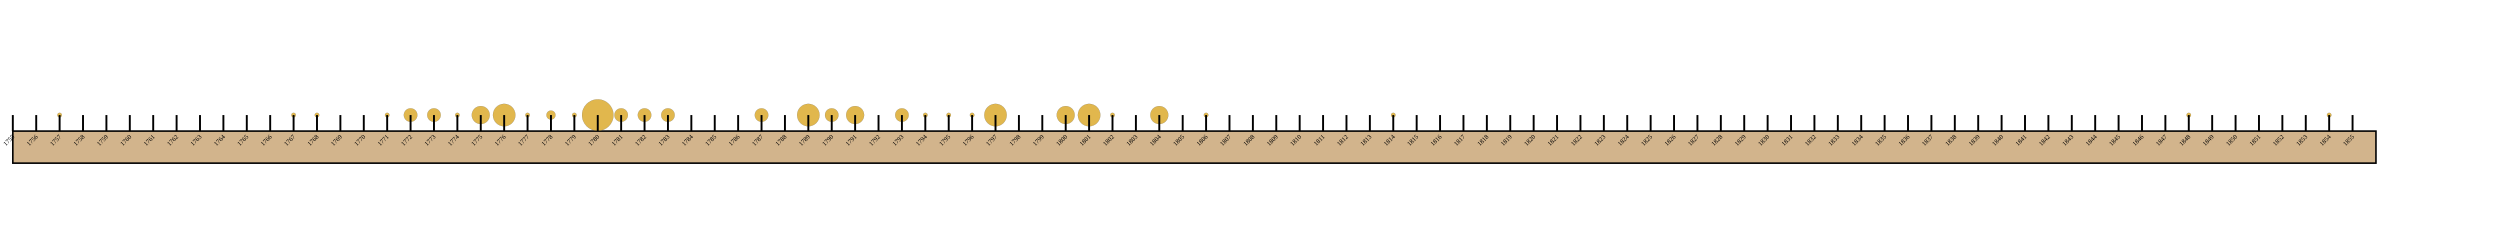
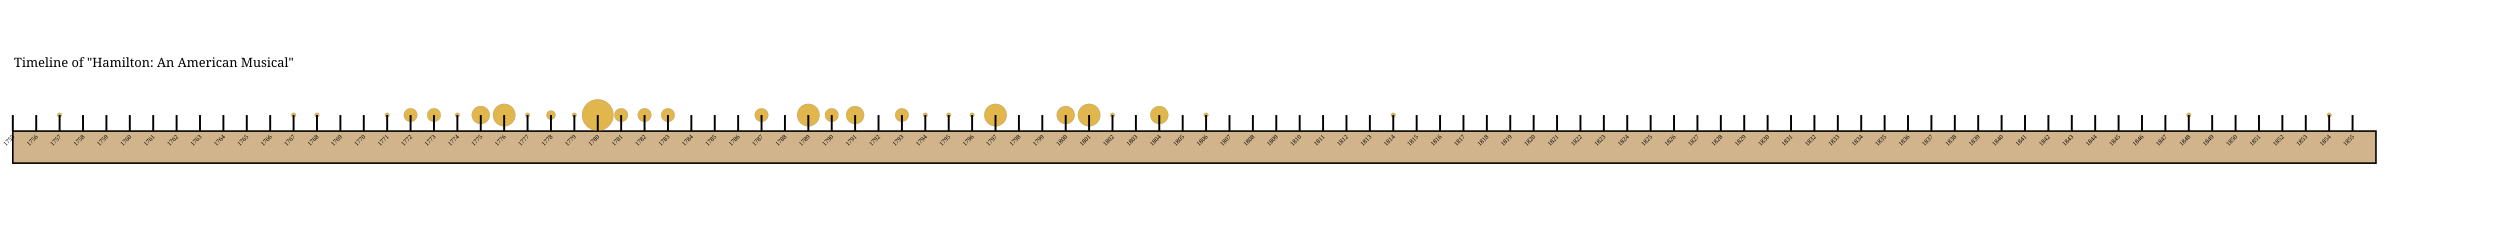
<svg xmlns="http://www.w3.org/2000/svg" width="5000" height="500" viewBox="0 0 39000 10">
  <g transform="translate(200, 100)">
+     <text x="2200" y="-1000" text-anchor="middle" style="font-size:200px" font-family="Georgia">Timeline of "Hamilton: An American Musical"</text>
    <rect x="0" y="0" width="36865" height="500" style="fill:tan;stroke:black;stroke-width:25" />
    <g>
      <circle cx="0" cy="-250" r="0" stroke="black" fill="goldenrod" stroke-width="2" opacity="0.8" />
      <line x1="0" y1="0" x2="0" y2="-250" style="stroke:black;stroke-width:30" />
      <text x="-45" y="90" text-anchor="end" transform="rotate(-45, 0, 0)" font-size="100">1755</text>
    </g>
    <g>
      <circle cx="365" cy="-250" r="0" stroke="black" fill="goldenrod" stroke-width="2" opacity="0.8" />
      <line x1="365" y1="0" x2="365" y2="-250" style="stroke:black;stroke-width:30" />
      <text x="320" y="90" text-anchor="end" transform="rotate(-45, 365, 0)" font-size="100">1756</text>
    </g>
    <g>
      <circle cx="730" cy="-250" r="35" stroke="black" fill="goldenrod" stroke-width="2" opacity="0.8" />
      <line x1="730" y1="0" x2="730" y2="-250" style="stroke:black;stroke-width:30" />
      <text x="685" y="90" text-anchor="end" transform="rotate(-45, 730, 0)" font-size="100">1757</text>
    </g>
    <g>
      <circle cx="1095" cy="-250" r="0" stroke="black" fill="goldenrod" stroke-width="2" opacity="0.8" />
      <line x1="1095" y1="0" x2="1095" y2="-250" style="stroke:black;stroke-width:30" />
      <text x="1050" y="90" text-anchor="end" transform="rotate(-45, 1095, 0)" font-size="100">1758</text>
    </g>
    <g>
      <circle cx="1460" cy="-250" r="0" stroke="black" fill="goldenrod" stroke-width="2" opacity="0.8" />
      <line x1="1460" y1="0" x2="1460" y2="-250" style="stroke:black;stroke-width:30" />
      <text x="1415" y="90" text-anchor="end" transform="rotate(-45, 1460, 0)" font-size="100">1759</text>
    </g>
    <g>
      <circle cx="1825" cy="-250" r="0" stroke="black" fill="goldenrod" stroke-width="2" opacity="0.8" />
      <line x1="1825" y1="0" x2="1825" y2="-250" style="stroke:black;stroke-width:30" />
      <text x="1780" y="90" text-anchor="end" transform="rotate(-45, 1825, 0)" font-size="100">1760</text>
    </g>
    <g>
      <circle cx="2190" cy="-250" r="0" stroke="black" fill="goldenrod" stroke-width="2" opacity="0.8" />
      <line x1="2190" y1="0" x2="2190" y2="-250" style="stroke:black;stroke-width:30" />
      <text x="2145" y="90" text-anchor="end" transform="rotate(-45, 2190, 0)" font-size="100">1761</text>
    </g>
    <g>
      <circle cx="2555" cy="-250" r="0" stroke="black" fill="goldenrod" stroke-width="2" opacity="0.8" />
      <line x1="2555" y1="0" x2="2555" y2="-250" style="stroke:black;stroke-width:30" />
      <text x="2510" y="90" text-anchor="end" transform="rotate(-45, 2555, 0)" font-size="100">1762</text>
    </g>
    <g>
      <circle cx="2920" cy="-250" r="0" stroke="black" fill="goldenrod" stroke-width="2" opacity="0.8" />
      <line x1="2920" y1="0" x2="2920" y2="-250" style="stroke:black;stroke-width:30" />
      <text x="2875" y="90" text-anchor="end" transform="rotate(-45, 2920, 0)" font-size="100">1763</text>
    </g>
    <g>
      <circle cx="3285" cy="-250" r="0" stroke="black" fill="goldenrod" stroke-width="2" opacity="0.8" />
      <line x1="3285" y1="0" x2="3285" y2="-250" style="stroke:black;stroke-width:30" />
      <text x="3240" y="90" text-anchor="end" transform="rotate(-45, 3285, 0)" font-size="100">1764</text>
    </g>
    <g>
      <circle cx="3650" cy="-250" r="0" stroke="black" fill="goldenrod" stroke-width="2" opacity="0.8" />
      <line x1="3650" y1="0" x2="3650" y2="-250" style="stroke:black;stroke-width:30" />
      <text x="3605" y="90" text-anchor="end" transform="rotate(-45, 3650, 0)" font-size="100">1765</text>
    </g>
    <g>
      <circle cx="4015" cy="-250" r="0" stroke="black" fill="goldenrod" stroke-width="2" opacity="0.8" />
      <line x1="4015" y1="0" x2="4015" y2="-250" style="stroke:black;stroke-width:30" />
      <text x="3970" y="90" text-anchor="end" transform="rotate(-45, 4015, 0)" font-size="100">1766</text>
    </g>
    <g>
      <circle cx="4380" cy="-250" r="35" stroke="black" fill="goldenrod" stroke-width="2" opacity="0.8" />
      <line x1="4380" y1="0" x2="4380" y2="-250" style="stroke:black;stroke-width:30" />
      <text x="4335" y="90" text-anchor="end" transform="rotate(-45, 4380, 0)" font-size="100">1767</text>
    </g>
    <g>
      <circle cx="4745" cy="-250" r="35" stroke="black" fill="goldenrod" stroke-width="2" opacity="0.8" />
      <line x1="4745" y1="0" x2="4745" y2="-250" style="stroke:black;stroke-width:30" />
      <text x="4700" y="90" text-anchor="end" transform="rotate(-45, 4745, 0)" font-size="100">1768</text>
    </g>
    <g>
      <circle cx="5110" cy="-250" r="0" stroke="black" fill="goldenrod" stroke-width="2" opacity="0.8" />
      <line x1="5110" y1="0" x2="5110" y2="-250" style="stroke:black;stroke-width:30" />
      <text x="5065" y="90" text-anchor="end" transform="rotate(-45, 5110, 0)" font-size="100">1769</text>
    </g>
    <g>
      <circle cx="5475" cy="-250" r="0" stroke="black" fill="goldenrod" stroke-width="2" opacity="0.8" />
      <line x1="5475" y1="0" x2="5475" y2="-250" style="stroke:black;stroke-width:30" />
      <text x="5430" y="90" text-anchor="end" transform="rotate(-45, 5475, 0)" font-size="100">1770</text>
    </g>
    <g>
      <circle cx="5840" cy="-250" r="35" stroke="black" fill="goldenrod" stroke-width="2" opacity="0.8" />
      <line x1="5840" y1="0" x2="5840" y2="-250" style="stroke:black;stroke-width:30" />
      <text x="5795" y="90" text-anchor="end" transform="rotate(-45, 5840, 0)" font-size="100">1771</text>
    </g>
    <g>
      <circle cx="6205" cy="-250" r="105" stroke="black" fill="goldenrod" stroke-width="2" opacity="0.8" />
      <line x1="6205" y1="0" x2="6205" y2="-250" style="stroke:black;stroke-width:30" />
      <text x="6160" y="90" text-anchor="end" transform="rotate(-45, 6205, 0)" font-size="100">1772</text>
    </g>
    <g>
      <circle cx="6570" cy="-250" r="105" stroke="black" fill="goldenrod" stroke-width="2" opacity="0.8" />
      <line x1="6570" y1="0" x2="6570" y2="-250" style="stroke:black;stroke-width:30" />
      <text x="6525" y="90" text-anchor="end" transform="rotate(-45, 6570, 0)" font-size="100">1773</text>
    </g>
    <g>
      <circle cx="6935" cy="-250" r="35" stroke="black" fill="goldenrod" stroke-width="2" opacity="0.8" />
      <line x1="6935" y1="0" x2="6935" y2="-250" style="stroke:black;stroke-width:30" />
      <text x="6890" y="90" text-anchor="end" transform="rotate(-45, 6935, 0)" font-size="100">1774</text>
    </g>
    <g>
      <circle cx="7300" cy="-250" r="140" stroke="black" fill="goldenrod" stroke-width="2" opacity="0.8" />
      <line x1="7300" y1="0" x2="7300" y2="-250" style="stroke:black;stroke-width:30" />
      <text x="7255" y="90" text-anchor="end" transform="rotate(-45, 7300, 0)" font-size="100">1775</text>
    </g>
    <g>
      <circle cx="7665" cy="-250" r="175" stroke="black" fill="goldenrod" stroke-width="2" opacity="0.8" />
      <line x1="7665" y1="0" x2="7665" y2="-250" style="stroke:black;stroke-width:30" />
      <text x="7620" y="90" text-anchor="end" transform="rotate(-45, 7665, 0)" font-size="100">1776</text>
    </g>
    <g>
      <circle cx="8030" cy="-250" r="35" stroke="black" fill="goldenrod" stroke-width="2" opacity="0.8" />
      <line x1="8030" y1="0" x2="8030" y2="-250" style="stroke:black;stroke-width:30" />
      <text x="7985" y="90" text-anchor="end" transform="rotate(-45, 8030, 0)" font-size="100">1777</text>
    </g>
    <g>
      <circle cx="8395" cy="-250" r="70" stroke="black" fill="goldenrod" stroke-width="2" opacity="0.8" />
      <line x1="8395" y1="0" x2="8395" y2="-250" style="stroke:black;stroke-width:30" />
      <text x="8350" y="90" text-anchor="end" transform="rotate(-45, 8395, 0)" font-size="100">1778</text>
    </g>
    <g>
      <circle cx="8760" cy="-250" r="35" stroke="black" fill="goldenrod" stroke-width="2" opacity="0.8" />
      <line x1="8760" y1="0" x2="8760" y2="-250" style="stroke:black;stroke-width:30" />
      <text x="8715" y="90" text-anchor="end" transform="rotate(-45, 8760, 0)" font-size="100">1779</text>
    </g>
    <g>
      <circle cx="9125" cy="-250" r="245" stroke="black" fill="goldenrod" stroke-width="2" opacity="0.8" />
      <line x1="9125" y1="0" x2="9125" y2="-250" style="stroke:black;stroke-width:30" />
      <text x="9080" y="90" text-anchor="end" transform="rotate(-45, 9125, 0)" font-size="100">1780</text>
    </g>
    <g>
      <circle cx="9490" cy="-250" r="105" stroke="black" fill="goldenrod" stroke-width="2" opacity="0.8" />
      <line x1="9490" y1="0" x2="9490" y2="-250" style="stroke:black;stroke-width:30" />
      <text x="9445" y="90" text-anchor="end" transform="rotate(-45, 9490, 0)" font-size="100">1781</text>
    </g>
    <g>
      <circle cx="9855" cy="-250" r="105" stroke="black" fill="goldenrod" stroke-width="2" opacity="0.8" />
      <line x1="9855" y1="0" x2="9855" y2="-250" style="stroke:black;stroke-width:30" />
      <text x="9810" y="90" text-anchor="end" transform="rotate(-45, 9855, 0)" font-size="100">1782</text>
    </g>
    <g>
      <circle cx="10220" cy="-250" r="105" stroke="black" fill="goldenrod" stroke-width="2" opacity="0.8" />
      <line x1="10220" y1="0" x2="10220" y2="-250" style="stroke:black;stroke-width:30" />
      <text x="10175" y="90" text-anchor="end" transform="rotate(-45, 10220, 0)" font-size="100">1783</text>
    </g>
    <g>
      <circle cx="10585" cy="-250" r="0" stroke="black" fill="goldenrod" stroke-width="2" opacity="0.8" />
      <line x1="10585" y1="0" x2="10585" y2="-250" style="stroke:black;stroke-width:30" />
      <text x="10540" y="90" text-anchor="end" transform="rotate(-45, 10585, 0)" font-size="100">1784</text>
    </g>
    <g>
      <circle cx="10950" cy="-250" r="0" stroke="black" fill="goldenrod" stroke-width="2" opacity="0.8" />
      <line x1="10950" y1="0" x2="10950" y2="-250" style="stroke:black;stroke-width:30" />
      <text x="10905" y="90" text-anchor="end" transform="rotate(-45, 10950, 0)" font-size="100">1785</text>
    </g>
    <g>
      <circle cx="11315" cy="-250" r="0" stroke="black" fill="goldenrod" stroke-width="2" opacity="0.8" />
      <line x1="11315" y1="0" x2="11315" y2="-250" style="stroke:black;stroke-width:30" />
      <text x="11270" y="90" text-anchor="end" transform="rotate(-45, 11315, 0)" font-size="100">1786</text>
    </g>
    <g>
      <circle cx="11680" cy="-250" r="105" stroke="black" fill="goldenrod" stroke-width="2" opacity="0.8" />
      <line x1="11680" y1="0" x2="11680" y2="-250" style="stroke:black;stroke-width:30" />
      <text x="11635" y="90" text-anchor="end" transform="rotate(-45, 11680, 0)" font-size="100">1787</text>
    </g>
    <g>
      <circle cx="12045" cy="-250" r="0" stroke="black" fill="goldenrod" stroke-width="2" opacity="0.8" />
      <line x1="12045" y1="0" x2="12045" y2="-250" style="stroke:black;stroke-width:30" />
      <text x="12000" y="90" text-anchor="end" transform="rotate(-45, 12045, 0)" font-size="100">1788</text>
    </g>
    <g>
      <circle cx="12410" cy="-250" r="175" stroke="black" fill="goldenrod" stroke-width="2" opacity="0.8" />
      <line x1="12410" y1="0" x2="12410" y2="-250" style="stroke:black;stroke-width:30" />
      <text x="12365" y="90" text-anchor="end" transform="rotate(-45, 12410, 0)" font-size="100">1789</text>
    </g>
    <g>
      <circle cx="12775" cy="-250" r="105" stroke="black" fill="goldenrod" stroke-width="2" opacity="0.8" />
      <line x1="12775" y1="0" x2="12775" y2="-250" style="stroke:black;stroke-width:30" />
      <text x="12730" y="90" text-anchor="end" transform="rotate(-45, 12775, 0)" font-size="100">1790</text>
    </g>
    <g>
      <circle cx="13140" cy="-250" r="140" stroke="black" fill="goldenrod" stroke-width="2" opacity="0.8" />
      <line x1="13140" y1="0" x2="13140" y2="-250" style="stroke:black;stroke-width:30" />
      <text x="13095" y="90" text-anchor="end" transform="rotate(-45, 13140, 0)" font-size="100">1791</text>
    </g>
    <g>
      <circle cx="13505" cy="-250" r="0" stroke="black" fill="goldenrod" stroke-width="2" opacity="0.8" />
      <line x1="13505" y1="0" x2="13505" y2="-250" style="stroke:black;stroke-width:30" />
      <text x="13460" y="90" text-anchor="end" transform="rotate(-45, 13505, 0)" font-size="100">1792</text>
    </g>
    <g>
      <circle cx="13870" cy="-250" r="105" stroke="black" fill="goldenrod" stroke-width="2" opacity="0.8" />
      <line x1="13870" y1="0" x2="13870" y2="-250" style="stroke:black;stroke-width:30" />
      <text x="13825" y="90" text-anchor="end" transform="rotate(-45, 13870, 0)" font-size="100">1793</text>
    </g>
    <g>
      <circle cx="14235" cy="-250" r="35" stroke="black" fill="goldenrod" stroke-width="2" opacity="0.8" />
      <line x1="14235" y1="0" x2="14235" y2="-250" style="stroke:black;stroke-width:30" />
      <text x="14190" y="90" text-anchor="end" transform="rotate(-45, 14235, 0)" font-size="100">1794</text>
    </g>
    <g>
      <circle cx="14600" cy="-250" r="35" stroke="black" fill="goldenrod" stroke-width="2" opacity="0.8" />
      <line x1="14600" y1="0" x2="14600" y2="-250" style="stroke:black;stroke-width:30" />
      <text x="14555" y="90" text-anchor="end" transform="rotate(-45, 14600, 0)" font-size="100">1795</text>
    </g>
    <g>
      <circle cx="14965" cy="-250" r="35" stroke="black" fill="goldenrod" stroke-width="2" opacity="0.8" />
      <line x1="14965" y1="0" x2="14965" y2="-250" style="stroke:black;stroke-width:30" />
      <text x="14920" y="90" text-anchor="end" transform="rotate(-45, 14965, 0)" font-size="100">1796</text>
    </g>
    <g>
      <circle cx="15330" cy="-250" r="175" stroke="black" fill="goldenrod" stroke-width="2" opacity="0.8" />
      <line x1="15330" y1="0" x2="15330" y2="-250" style="stroke:black;stroke-width:30" />
      <text x="15285" y="90" text-anchor="end" transform="rotate(-45, 15330, 0)" font-size="100">1797</text>
    </g>
    <g>
      <circle cx="15695" cy="-250" r="0" stroke="black" fill="goldenrod" stroke-width="2" opacity="0.8" />
      <line x1="15695" y1="0" x2="15695" y2="-250" style="stroke:black;stroke-width:30" />
      <text x="15650" y="90" text-anchor="end" transform="rotate(-45, 15695, 0)" font-size="100">1798</text>
    </g>
    <g>
      <circle cx="16060" cy="-250" r="0" stroke="black" fill="goldenrod" stroke-width="2" opacity="0.8" />
      <line x1="16060" y1="0" x2="16060" y2="-250" style="stroke:black;stroke-width:30" />
      <text x="16015" y="90" text-anchor="end" transform="rotate(-45, 16060, 0)" font-size="100">1799</text>
    </g>
    <g>
      <circle cx="16425" cy="-250" r="140" stroke="black" fill="goldenrod" stroke-width="2" opacity="0.8" />
      <line x1="16425" y1="0" x2="16425" y2="-250" style="stroke:black;stroke-width:30" />
      <text x="16380" y="90" text-anchor="end" transform="rotate(-45, 16425, 0)" font-size="100">1800</text>
    </g>
    <g>
      <circle cx="16790" cy="-250" r="175" stroke="black" fill="goldenrod" stroke-width="2" opacity="0.8" />
      <line x1="16790" y1="0" x2="16790" y2="-250" style="stroke:black;stroke-width:30" />
      <text x="16745" y="90" text-anchor="end" transform="rotate(-45, 16790, 0)" font-size="100">1801</text>
    </g>
    <g>
      <circle cx="17155" cy="-250" r="35" stroke="black" fill="goldenrod" stroke-width="2" opacity="0.8" />
      <line x1="17155" y1="0" x2="17155" y2="-250" style="stroke:black;stroke-width:30" />
      <text x="17110" y="90" text-anchor="end" transform="rotate(-45, 17155, 0)" font-size="100">1802</text>
    </g>
    <g>
      <circle cx="17520" cy="-250" r="0" stroke="black" fill="goldenrod" stroke-width="2" opacity="0.8" />
      <line x1="17520" y1="0" x2="17520" y2="-250" style="stroke:black;stroke-width:30" />
      <text x="17475" y="90" text-anchor="end" transform="rotate(-45, 17520, 0)" font-size="100">1803</text>
    </g>
    <g>
      <circle cx="17885" cy="-250" r="140" stroke="black" fill="goldenrod" stroke-width="2" opacity="0.8" />
      <line x1="17885" y1="0" x2="17885" y2="-250" style="stroke:black;stroke-width:30" />
      <text x="17840" y="90" text-anchor="end" transform="rotate(-45, 17885, 0)" font-size="100">1804</text>
    </g>
    <g>
      <circle cx="18250" cy="-250" r="0" stroke="black" fill="goldenrod" stroke-width="2" opacity="0.8" />
      <line x1="18250" y1="0" x2="18250" y2="-250" style="stroke:black;stroke-width:30" />
      <text x="18205" y="90" text-anchor="end" transform="rotate(-45, 18250, 0)" font-size="100">1805</text>
    </g>
    <g>
      <circle cx="18615" cy="-250" r="35" stroke="black" fill="goldenrod" stroke-width="2" opacity="0.8" />
      <line x1="18615" y1="0" x2="18615" y2="-250" style="stroke:black;stroke-width:30" />
      <text x="18570" y="90" text-anchor="end" transform="rotate(-45, 18615, 0)" font-size="100">1806</text>
    </g>
    <g>
      <circle cx="18980" cy="-250" r="0" stroke="black" fill="goldenrod" stroke-width="2" opacity="0.8" />
      <line x1="18980" y1="0" x2="18980" y2="-250" style="stroke:black;stroke-width:30" />
      <text x="18935" y="90" text-anchor="end" transform="rotate(-45, 18980, 0)" font-size="100">1807</text>
    </g>
    <g>
      <circle cx="19345" cy="-250" r="0" stroke="black" fill="goldenrod" stroke-width="2" opacity="0.8" />
      <line x1="19345" y1="0" x2="19345" y2="-250" style="stroke:black;stroke-width:30" />
      <text x="19300" y="90" text-anchor="end" transform="rotate(-45, 19345, 0)" font-size="100">1808</text>
    </g>
    <g>
      <circle cx="19710" cy="-250" r="0" stroke="black" fill="goldenrod" stroke-width="2" opacity="0.8" />
      <line x1="19710" y1="0" x2="19710" y2="-250" style="stroke:black;stroke-width:30" />
      <text x="19665" y="90" text-anchor="end" transform="rotate(-45, 19710, 0)" font-size="100">1809</text>
    </g>
    <g>
      <circle cx="20075" cy="-250" r="0" stroke="black" fill="goldenrod" stroke-width="2" opacity="0.8" />
      <line x1="20075" y1="0" x2="20075" y2="-250" style="stroke:black;stroke-width:30" />
      <text x="20030" y="90" text-anchor="end" transform="rotate(-45, 20075, 0)" font-size="100">1810</text>
    </g>
    <g>
      <circle cx="20440" cy="-250" r="0" stroke="black" fill="goldenrod" stroke-width="2" opacity="0.8" />
      <line x1="20440" y1="0" x2="20440" y2="-250" style="stroke:black;stroke-width:30" />
      <text x="20395" y="90" text-anchor="end" transform="rotate(-45, 20440, 0)" font-size="100">1811</text>
    </g>
    <g>
      <circle cx="20805" cy="-250" r="0" stroke="black" fill="goldenrod" stroke-width="2" opacity="0.8" />
      <line x1="20805" y1="0" x2="20805" y2="-250" style="stroke:black;stroke-width:30" />
      <text x="20760" y="90" text-anchor="end" transform="rotate(-45, 20805, 0)" font-size="100">1812</text>
    </g>
    <g>
      <circle cx="21170" cy="-250" r="0" stroke="black" fill="goldenrod" stroke-width="2" opacity="0.8" />
      <line x1="21170" y1="0" x2="21170" y2="-250" style="stroke:black;stroke-width:30" />
      <text x="21125" y="90" text-anchor="end" transform="rotate(-45, 21170, 0)" font-size="100">1813</text>
    </g>
    <g>
      <circle cx="21535" cy="-250" r="35" stroke="black" fill="goldenrod" stroke-width="2" opacity="0.8" />
      <line x1="21535" y1="0" x2="21535" y2="-250" style="stroke:black;stroke-width:30" />
      <text x="21490" y="90" text-anchor="end" transform="rotate(-45, 21535, 0)" font-size="100">1814</text>
    </g>
    <g>
      <circle cx="21900" cy="-250" r="0" stroke="black" fill="goldenrod" stroke-width="2" opacity="0.8" />
      <line x1="21900" y1="0" x2="21900" y2="-250" style="stroke:black;stroke-width:30" />
      <text x="21855" y="90" text-anchor="end" transform="rotate(-45, 21900, 0)" font-size="100">1815</text>
    </g>
    <g>
      <circle cx="22265" cy="-250" r="0" stroke="black" fill="goldenrod" stroke-width="2" opacity="0.8" />
      <line x1="22265" y1="0" x2="22265" y2="-250" style="stroke:black;stroke-width:30" />
      <text x="22220" y="90" text-anchor="end" transform="rotate(-45, 22265, 0)" font-size="100">1816</text>
    </g>
    <g>
      <circle cx="22630" cy="-250" r="0" stroke="black" fill="goldenrod" stroke-width="2" opacity="0.8" />
      <line x1="22630" y1="0" x2="22630" y2="-250" style="stroke:black;stroke-width:30" />
      <text x="22585" y="90" text-anchor="end" transform="rotate(-45, 22630, 0)" font-size="100">1817</text>
    </g>
    <g>
      <circle cx="22995" cy="-250" r="0" stroke="black" fill="goldenrod" stroke-width="2" opacity="0.8" />
      <line x1="22995" y1="0" x2="22995" y2="-250" style="stroke:black;stroke-width:30" />
      <text x="22950" y="90" text-anchor="end" transform="rotate(-45, 22995, 0)" font-size="100">1818</text>
    </g>
    <g>
      <circle cx="23360" cy="-250" r="0" stroke="black" fill="goldenrod" stroke-width="2" opacity="0.8" />
      <line x1="23360" y1="0" x2="23360" y2="-250" style="stroke:black;stroke-width:30" />
      <text x="23315" y="90" text-anchor="end" transform="rotate(-45, 23360, 0)" font-size="100">1819</text>
    </g>
    <g>
      <circle cx="23725" cy="-250" r="0" stroke="black" fill="goldenrod" stroke-width="2" opacity="0.8" />
      <line x1="23725" y1="0" x2="23725" y2="-250" style="stroke:black;stroke-width:30" />
      <text x="23680" y="90" text-anchor="end" transform="rotate(-45, 23725, 0)" font-size="100">1820</text>
    </g>
    <g>
      <circle cx="24090" cy="-250" r="0" stroke="black" fill="goldenrod" stroke-width="2" opacity="0.8" />
      <line x1="24090" y1="0" x2="24090" y2="-250" style="stroke:black;stroke-width:30" />
      <text x="24045" y="90" text-anchor="end" transform="rotate(-45, 24090, 0)" font-size="100">1821</text>
    </g>
    <g>
      <circle cx="24455" cy="-250" r="0" stroke="black" fill="goldenrod" stroke-width="2" opacity="0.8" />
      <line x1="24455" y1="0" x2="24455" y2="-250" style="stroke:black;stroke-width:30" />
      <text x="24410" y="90" text-anchor="end" transform="rotate(-45, 24455, 0)" font-size="100">1822</text>
    </g>
    <g>
      <circle cx="24820" cy="-250" r="0" stroke="black" fill="goldenrod" stroke-width="2" opacity="0.8" />
      <line x1="24820" y1="0" x2="24820" y2="-250" style="stroke:black;stroke-width:30" />
      <text x="24775" y="90" text-anchor="end" transform="rotate(-45, 24820, 0)" font-size="100">1823</text>
    </g>
    <g>
      <circle cx="25185" cy="-250" r="0" stroke="black" fill="goldenrod" stroke-width="2" opacity="0.8" />
      <line x1="25185" y1="0" x2="25185" y2="-250" style="stroke:black;stroke-width:30" />
      <text x="25140" y="90" text-anchor="end" transform="rotate(-45, 25185, 0)" font-size="100">1824</text>
    </g>
    <g>
      <circle cx="25550" cy="-250" r="0" stroke="black" fill="goldenrod" stroke-width="2" opacity="0.8" />
      <line x1="25550" y1="0" x2="25550" y2="-250" style="stroke:black;stroke-width:30" />
      <text x="25505" y="90" text-anchor="end" transform="rotate(-45, 25550, 0)" font-size="100">1825</text>
    </g>
    <g>
      <circle cx="25915" cy="-250" r="0" stroke="black" fill="goldenrod" stroke-width="2" opacity="0.8" />
      <line x1="25915" y1="0" x2="25915" y2="-250" style="stroke:black;stroke-width:30" />
      <text x="25870" y="90" text-anchor="end" transform="rotate(-45, 25915, 0)" font-size="100">1826</text>
    </g>
    <g>
      <circle cx="26280" cy="-250" r="0" stroke="black" fill="goldenrod" stroke-width="2" opacity="0.8" />
      <line x1="26280" y1="0" x2="26280" y2="-250" style="stroke:black;stroke-width:30" />
      <text x="26235" y="90" text-anchor="end" transform="rotate(-45, 26280, 0)" font-size="100">1827</text>
    </g>
    <g>
      <circle cx="26645" cy="-250" r="0" stroke="black" fill="goldenrod" stroke-width="2" opacity="0.8" />
      <line x1="26645" y1="0" x2="26645" y2="-250" style="stroke:black;stroke-width:30" />
      <text x="26600" y="90" text-anchor="end" transform="rotate(-45, 26645, 0)" font-size="100">1828</text>
    </g>
    <g>
      <circle cx="27010" cy="-250" r="0" stroke="black" fill="goldenrod" stroke-width="2" opacity="0.8" />
      <line x1="27010" y1="0" x2="27010" y2="-250" style="stroke:black;stroke-width:30" />
      <text x="26965" y="90" text-anchor="end" transform="rotate(-45, 27010, 0)" font-size="100">1829</text>
    </g>
    <g>
      <circle cx="27375" cy="-250" r="0" stroke="black" fill="goldenrod" stroke-width="2" opacity="0.8" />
      <line x1="27375" y1="0" x2="27375" y2="-250" style="stroke:black;stroke-width:30" />
      <text x="27330" y="90" text-anchor="end" transform="rotate(-45, 27375, 0)" font-size="100">1830</text>
    </g>
    <g>
      <circle cx="27740" cy="-250" r="0" stroke="black" fill="goldenrod" stroke-width="2" opacity="0.8" />
      <line x1="27740" y1="0" x2="27740" y2="-250" style="stroke:black;stroke-width:30" />
      <text x="27695" y="90" text-anchor="end" transform="rotate(-45, 27740, 0)" font-size="100">1831</text>
    </g>
    <g>
      <circle cx="28105" cy="-250" r="0" stroke="black" fill="goldenrod" stroke-width="2" opacity="0.8" />
      <line x1="28105" y1="0" x2="28105" y2="-250" style="stroke:black;stroke-width:30" />
      <text x="28060" y="90" text-anchor="end" transform="rotate(-45, 28105, 0)" font-size="100">1832</text>
    </g>
    <g>
      <circle cx="28470" cy="-250" r="0" stroke="black" fill="goldenrod" stroke-width="2" opacity="0.8" />
      <line x1="28470" y1="0" x2="28470" y2="-250" style="stroke:black;stroke-width:30" />
      <text x="28425" y="90" text-anchor="end" transform="rotate(-45, 28470, 0)" font-size="100">1833</text>
    </g>
    <g>
      <circle cx="28835" cy="-250" r="0" stroke="black" fill="goldenrod" stroke-width="2" opacity="0.8" />
      <line x1="28835" y1="0" x2="28835" y2="-250" style="stroke:black;stroke-width:30" />
      <text x="28790" y="90" text-anchor="end" transform="rotate(-45, 28835, 0)" font-size="100">1834</text>
    </g>
    <g>
      <circle cx="29200" cy="-250" r="0" stroke="black" fill="goldenrod" stroke-width="2" opacity="0.8" />
      <line x1="29200" y1="0" x2="29200" y2="-250" style="stroke:black;stroke-width:30" />
      <text x="29155" y="90" text-anchor="end" transform="rotate(-45, 29200, 0)" font-size="100">1835</text>
    </g>
    <g>
      <circle cx="29565" cy="-250" r="0" stroke="black" fill="goldenrod" stroke-width="2" opacity="0.8" />
      <line x1="29565" y1="0" x2="29565" y2="-250" style="stroke:black;stroke-width:30" />
      <text x="29520" y="90" text-anchor="end" transform="rotate(-45, 29565, 0)" font-size="100">1836</text>
    </g>
    <g>
      <circle cx="29930" cy="-250" r="0" stroke="black" fill="goldenrod" stroke-width="2" opacity="0.8" />
      <line x1="29930" y1="0" x2="29930" y2="-250" style="stroke:black;stroke-width:30" />
      <text x="29885" y="90" text-anchor="end" transform="rotate(-45, 29930, 0)" font-size="100">1837</text>
    </g>
    <g>
      <circle cx="30295" cy="-250" r="0" stroke="black" fill="goldenrod" stroke-width="2" opacity="0.8" />
      <line x1="30295" y1="0" x2="30295" y2="-250" style="stroke:black;stroke-width:30" />
      <text x="30250" y="90" text-anchor="end" transform="rotate(-45, 30295, 0)" font-size="100">1838</text>
    </g>
    <g>
      <circle cx="30660" cy="-250" r="0" stroke="black" fill="goldenrod" stroke-width="2" opacity="0.8" />
      <line x1="30660" y1="0" x2="30660" y2="-250" style="stroke:black;stroke-width:30" />
      <text x="30615" y="90" text-anchor="end" transform="rotate(-45, 30660, 0)" font-size="100">1839</text>
    </g>
    <g>
      <circle cx="31025" cy="-250" r="0" stroke="black" fill="goldenrod" stroke-width="2" opacity="0.8" />
      <line x1="31025" y1="0" x2="31025" y2="-250" style="stroke:black;stroke-width:30" />
      <text x="30980" y="90" text-anchor="end" transform="rotate(-45, 31025, 0)" font-size="100">1840</text>
    </g>
    <g>
      <circle cx="31390" cy="-250" r="0" stroke="black" fill="goldenrod" stroke-width="2" opacity="0.8" />
      <line x1="31390" y1="0" x2="31390" y2="-250" style="stroke:black;stroke-width:30" />
      <text x="31345" y="90" text-anchor="end" transform="rotate(-45, 31390, 0)" font-size="100">1841</text>
    </g>
    <g>
      <circle cx="31755" cy="-250" r="0" stroke="black" fill="goldenrod" stroke-width="2" opacity="0.8" />
      <line x1="31755" y1="0" x2="31755" y2="-250" style="stroke:black;stroke-width:30" />
      <text x="31710" y="90" text-anchor="end" transform="rotate(-45, 31755, 0)" font-size="100">1842</text>
    </g>
    <g>
      <circle cx="32120" cy="-250" r="0" stroke="black" fill="goldenrod" stroke-width="2" opacity="0.8" />
      <line x1="32120" y1="0" x2="32120" y2="-250" style="stroke:black;stroke-width:30" />
      <text x="32075" y="90" text-anchor="end" transform="rotate(-45, 32120, 0)" font-size="100">1843</text>
    </g>
    <g>
      <circle cx="32485" cy="-250" r="0" stroke="black" fill="goldenrod" stroke-width="2" opacity="0.8" />
      <line x1="32485" y1="0" x2="32485" y2="-250" style="stroke:black;stroke-width:30" />
      <text x="32440" y="90" text-anchor="end" transform="rotate(-45, 32485, 0)" font-size="100">1844</text>
    </g>
    <g>
      <circle cx="32850" cy="-250" r="0" stroke="black" fill="goldenrod" stroke-width="2" opacity="0.8" />
      <line x1="32850" y1="0" x2="32850" y2="-250" style="stroke:black;stroke-width:30" />
      <text x="32805" y="90" text-anchor="end" transform="rotate(-45, 32850, 0)" font-size="100">1845</text>
    </g>
    <g>
      <circle cx="33215" cy="-250" r="0" stroke="black" fill="goldenrod" stroke-width="2" opacity="0.8" />
      <line x1="33215" y1="0" x2="33215" y2="-250" style="stroke:black;stroke-width:30" />
      <text x="33170" y="90" text-anchor="end" transform="rotate(-45, 33215, 0)" font-size="100">1846</text>
    </g>
    <g>
      <circle cx="33580" cy="-250" r="0" stroke="black" fill="goldenrod" stroke-width="2" opacity="0.8" />
      <line x1="33580" y1="0" x2="33580" y2="-250" style="stroke:black;stroke-width:30" />
      <text x="33535" y="90" text-anchor="end" transform="rotate(-45, 33580, 0)" font-size="100">1847</text>
    </g>
    <g>
      <circle cx="33945" cy="-250" r="35" stroke="black" fill="goldenrod" stroke-width="2" opacity="0.8" />
      <line x1="33945" y1="0" x2="33945" y2="-250" style="stroke:black;stroke-width:30" />
      <text x="33900" y="90" text-anchor="end" transform="rotate(-45, 33945, 0)" font-size="100">1848</text>
    </g>
    <g>
      <circle cx="34310" cy="-250" r="0" stroke="black" fill="goldenrod" stroke-width="2" opacity="0.8" />
      <line x1="34310" y1="0" x2="34310" y2="-250" style="stroke:black;stroke-width:30" />
      <text x="34265" y="90" text-anchor="end" transform="rotate(-45, 34310, 0)" font-size="100">1849</text>
    </g>
    <g>
      <circle cx="34675" cy="-250" r="0" stroke="black" fill="goldenrod" stroke-width="2" opacity="0.8" />
      <line x1="34675" y1="0" x2="34675" y2="-250" style="stroke:black;stroke-width:30" />
      <text x="34630" y="90" text-anchor="end" transform="rotate(-45, 34675, 0)" font-size="100">1850</text>
    </g>
    <g>
      <circle cx="35040" cy="-250" r="0" stroke="black" fill="goldenrod" stroke-width="2" opacity="0.8" />
      <line x1="35040" y1="0" x2="35040" y2="-250" style="stroke:black;stroke-width:30" />
      <text x="34995" y="90" text-anchor="end" transform="rotate(-45, 35040, 0)" font-size="100">1851</text>
    </g>
    <g>
      <circle cx="35405" cy="-250" r="0" stroke="black" fill="goldenrod" stroke-width="2" opacity="0.8" />
      <line x1="35405" y1="0" x2="35405" y2="-250" style="stroke:black;stroke-width:30" />
      <text x="35360" y="90" text-anchor="end" transform="rotate(-45, 35405, 0)" font-size="100">1852</text>
    </g>
    <g>
      <circle cx="35770" cy="-250" r="0" stroke="black" fill="goldenrod" stroke-width="2" opacity="0.8" />
      <line x1="35770" y1="0" x2="35770" y2="-250" style="stroke:black;stroke-width:30" />
      <text x="35725" y="90" text-anchor="end" transform="rotate(-45, 35770, 0)" font-size="100">1853</text>
    </g>
    <g>
      <circle cx="36135" cy="-250" r="35" stroke="black" fill="goldenrod" stroke-width="2" opacity="0.8" />
      <line x1="36135" y1="0" x2="36135" y2="-250" style="stroke:black;stroke-width:30" />
      <text x="36090" y="90" text-anchor="end" transform="rotate(-45, 36135, 0)" font-size="100">1854</text>
    </g>
    <g>
      <circle cx="36500" cy="-250" r="0" stroke="black" fill="goldenrod" stroke-width="2" opacity="0.8" />
      <line x1="36500" y1="0" x2="36500" y2="-250" style="stroke:black;stroke-width:30" />
      <text x="36455" y="90" text-anchor="end" transform="rotate(-45, 36500, 0)" font-size="100">1855</text>
    </g>
  </g>
</svg>
